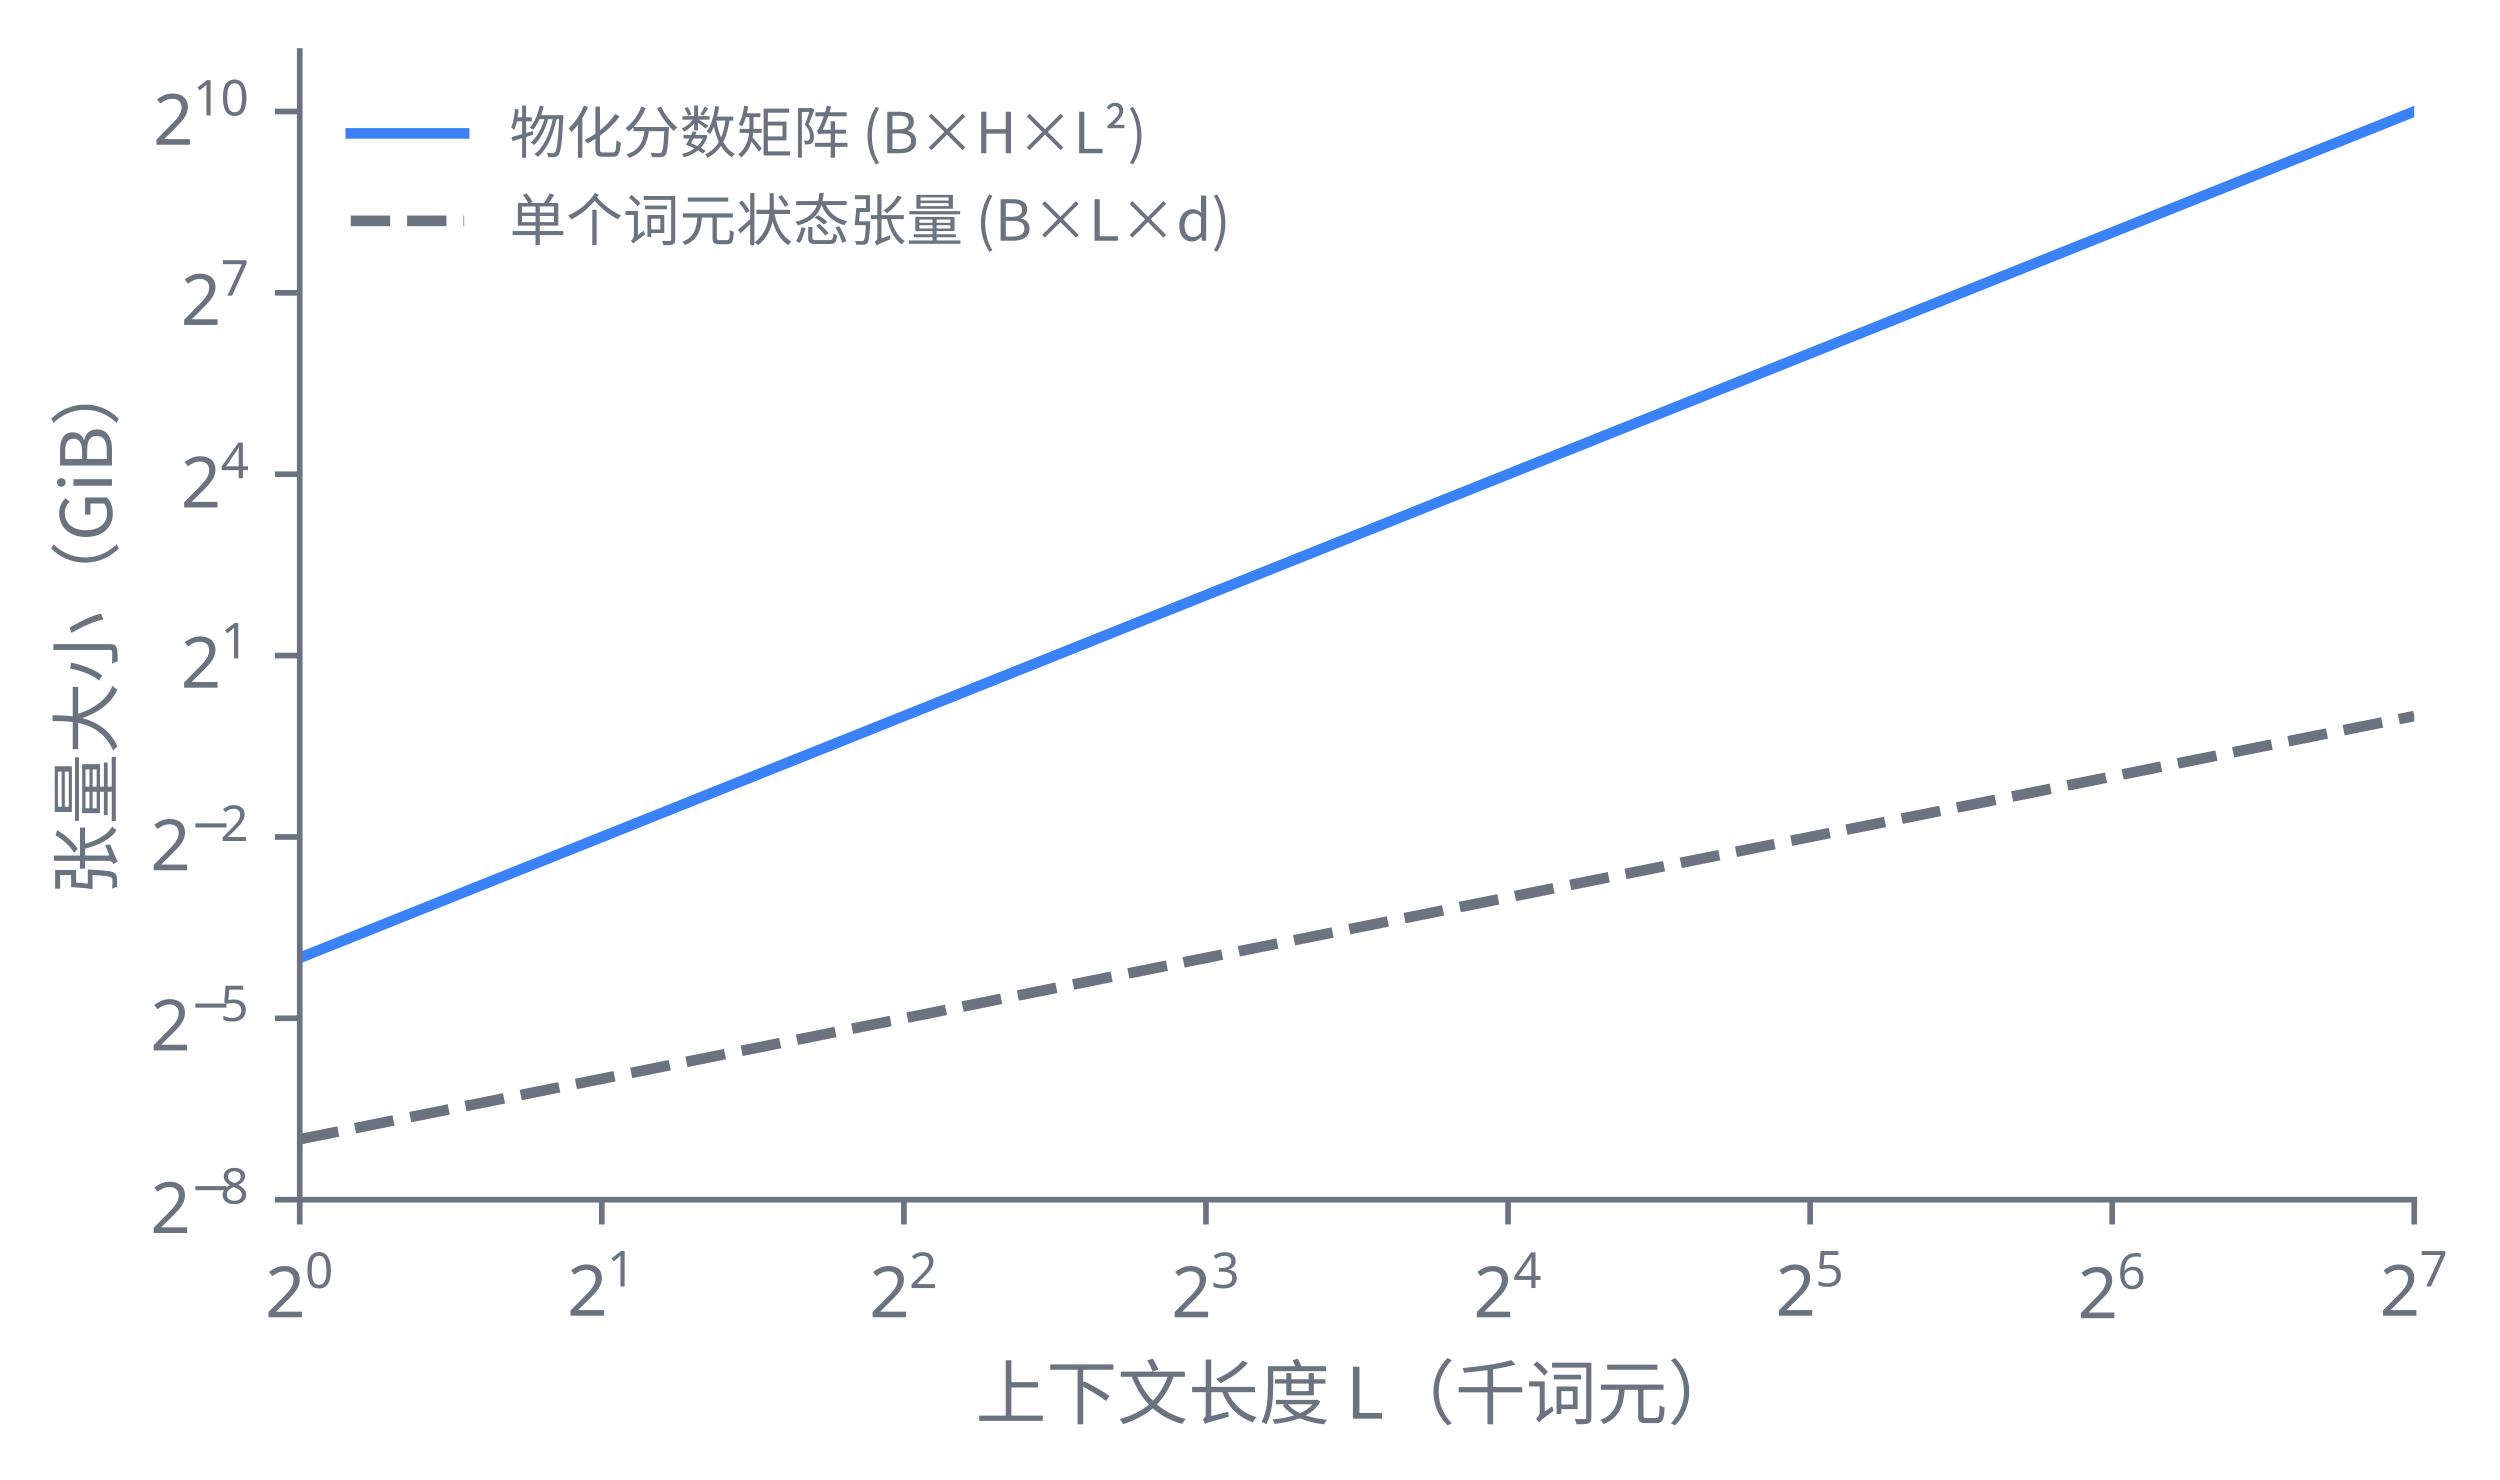
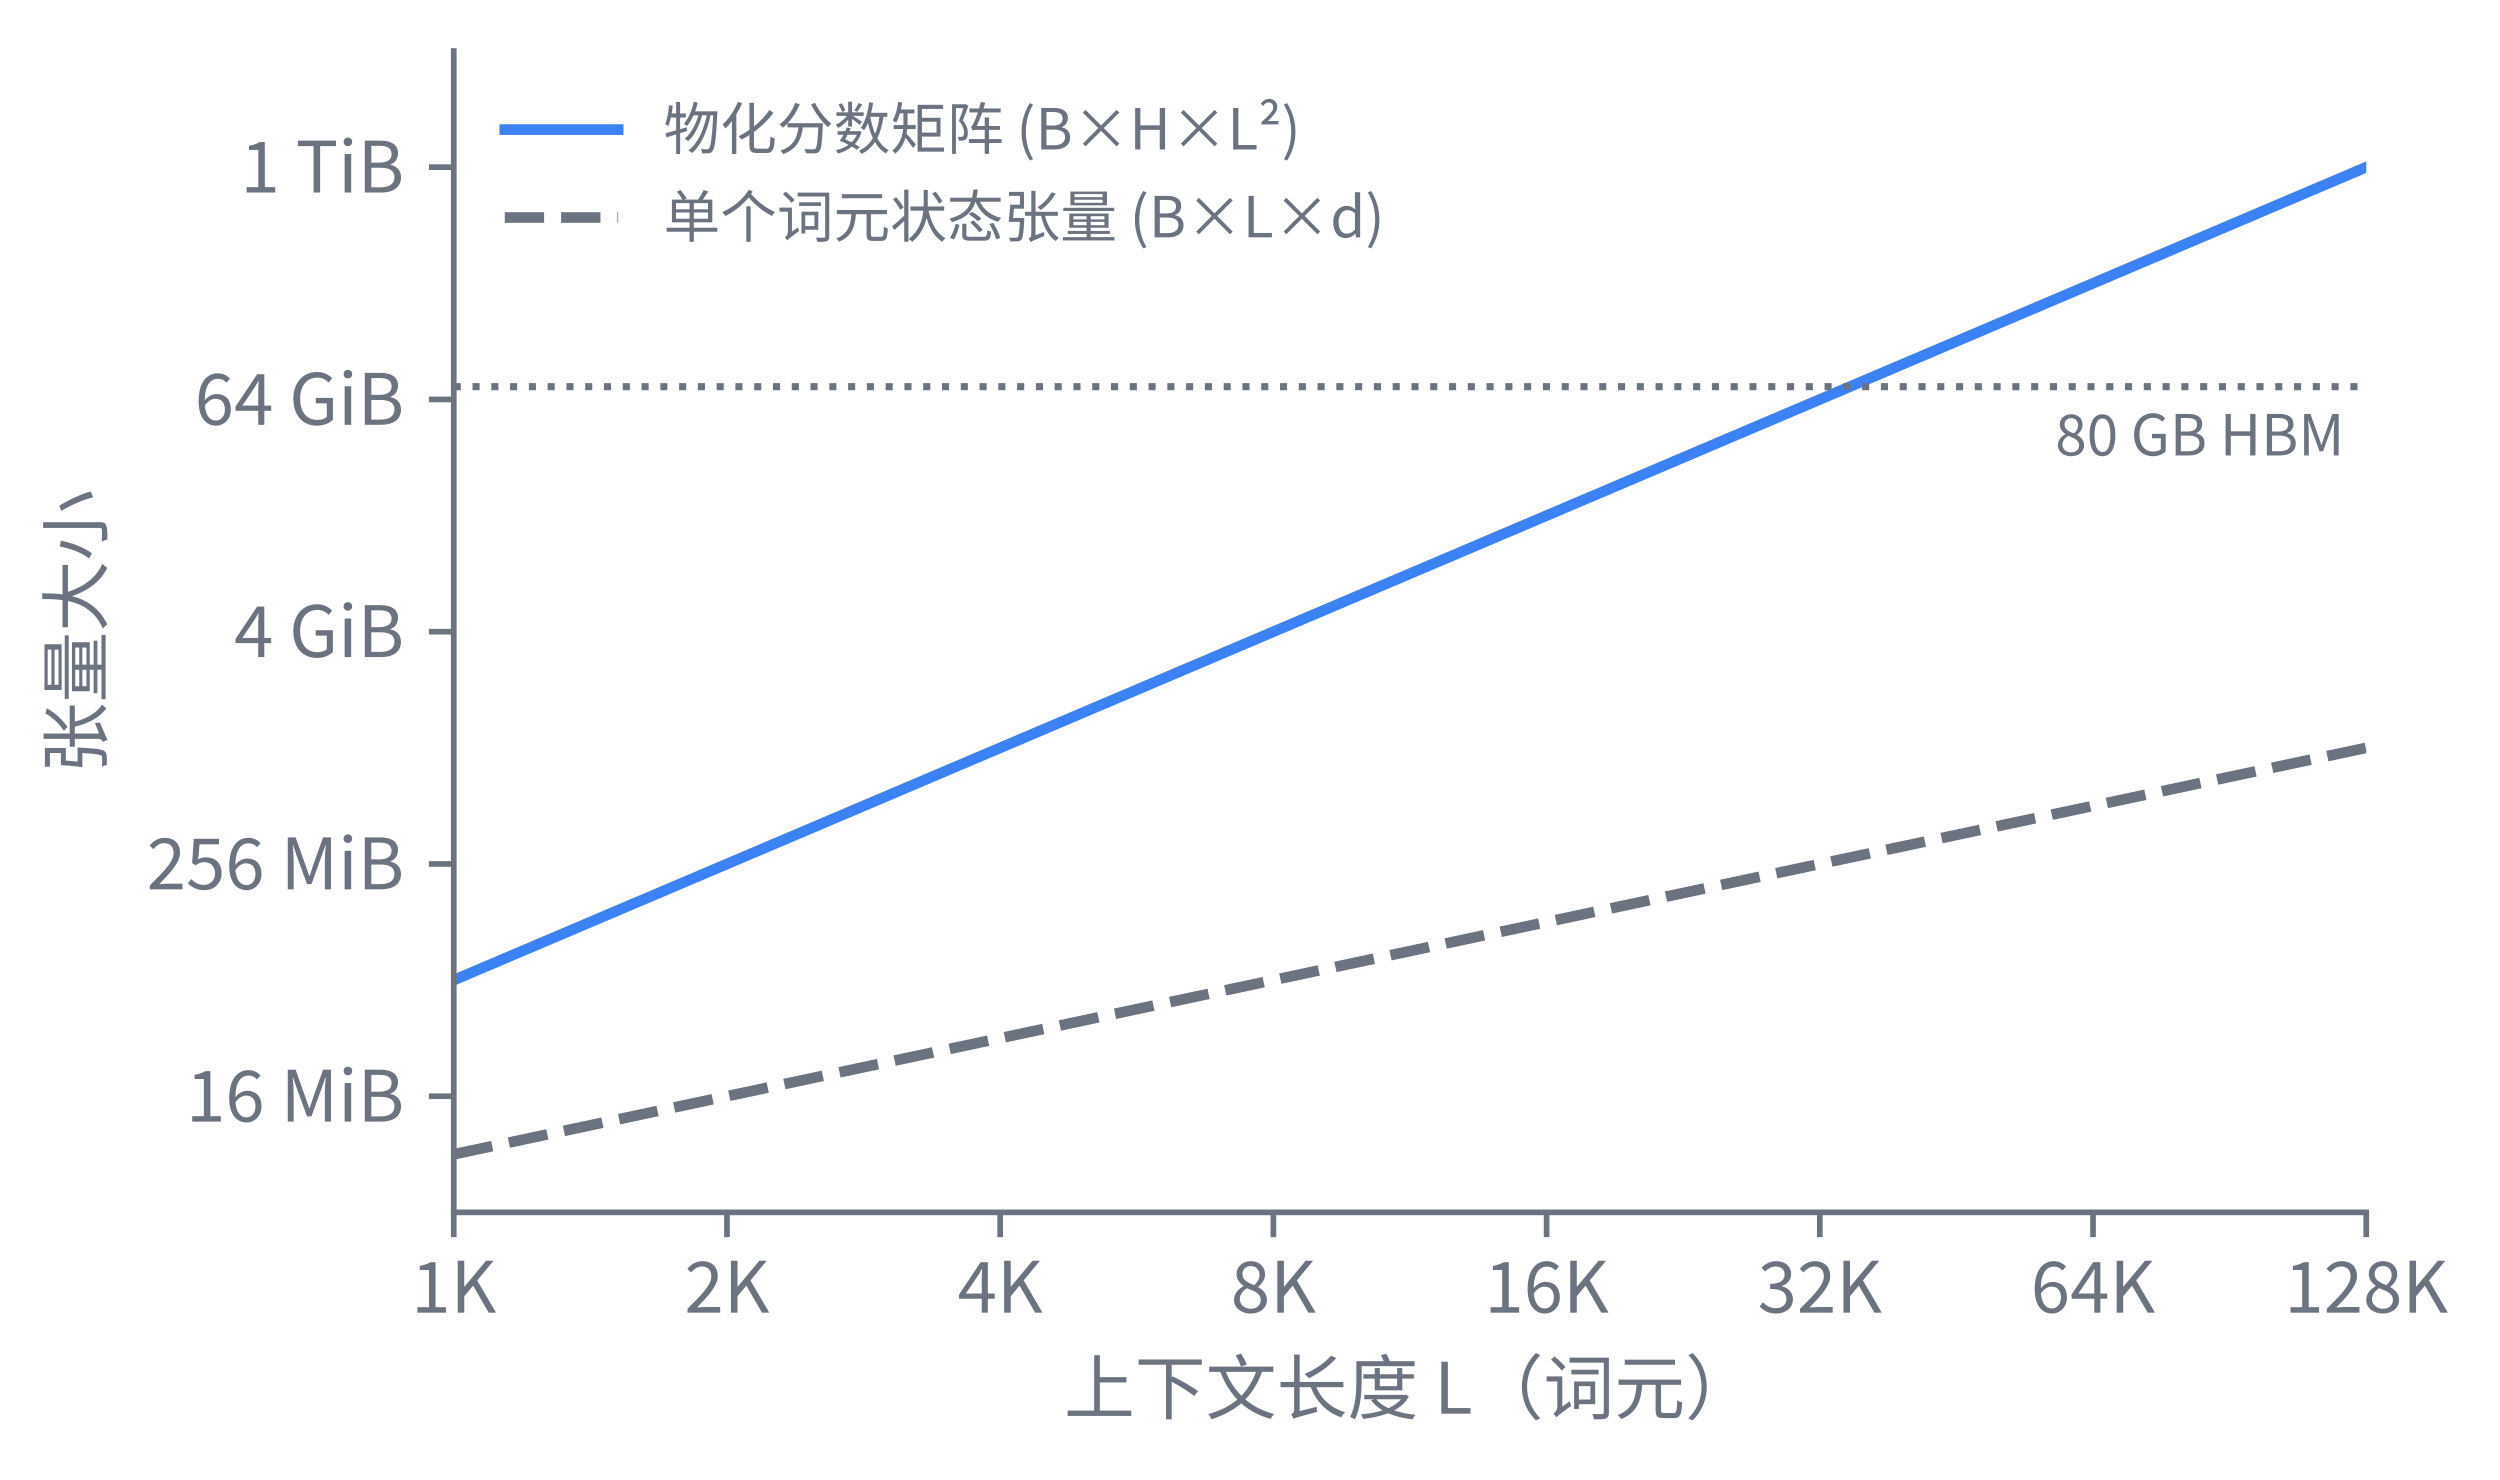
<svg xmlns="http://www.w3.org/2000/svg" xmlns:xlink="http://www.w3.org/1999/xlink" width="352.8pt" height="208.8pt" viewBox="0 0 352.8 208.8" version="1.1">
  <defs>
    <style type="text/css">*{stroke-linejoin: round; stroke-linecap: butt}</style>
  </defs>
  <g id="figure_1">
    <g id="patch_1">
      <path d="M 0 208.8 L 352.8 208.8 L 352.8 0 L 0 0 L 0 208.8 z " style="fill: none" />
    </g>
    <g id="axes_1">
      <g id="patch_2">
-         <path d="M 42.3 169.3 L 340.7 169.3 L 340.7 7.2 L 42.3 7.2 L 42.3 169.3 z " style="fill: none" />
+         <path d="M 64.033 171.088 L 333.923 171.088 L 333.923 7.2 L 64.033 7.2 L 64.033 171.088 z " style="fill: none" />
      </g>
      <g id="matplotlib.axis_1">
        <g id="xtick_1">
          <g id="line2d_1">
            <defs>
-               <path id="m11212335d5" d="M 0 0 L 0 3.5 " style="stroke: #6b7280; stroke-width: 0.8" />
+               <path id="mee81514bb6" d="M 0 0 L 0 3.5 " style="stroke: #6b7280; stroke-width: 0.8" />
            </defs>
            <g>
-               <use xlink:href="#m11212335d5" x="42.3" y="169.3" style="fill: #6b7280; stroke: #6b7280; stroke-width: 0.8" />
+               <use xlink:href="#mee81514bb6" x="64.033" y="171.088" style="fill: #6b7280; stroke: #6b7280; stroke-width: 0.8" />
            </g>
          </g>
          <g id="text_1">
-             <g style="fill: #6b7280" transform="translate(37.4 186.1)">
-               <text>
-                 <tspan x="0" y="-0.204" style="font-size: 10px; font-family: 'Heiti SC'; fill: #6b7280">2</tspan>
-                 <tspan x="5.636" y="-4.334" style="font-size: 7px; font-family: 'Heiti SC'; fill: #6b7280">0</tspan>
-               </text>
-             </g>
+             <text style="font-size: 10px; font-family: 'PingFang SC', 'Heiti SC', 'STHeiti', 'Noto Sans CJK SC', 'Microsoft YaHei', 'SimHei', 'Arial Unicode MS', 'DejaVu Sans', sans-serif; text-anchor: middle; fill: #6b7280" x="64.033" y="185.245" transform="rotate(-0 64.03281 185.2453)">1K</text>
          </g>
        </g>
        <g id="xtick_2">
          <g id="line2d_2">
            <g>
-               <use xlink:href="#m11212335d5" x="84.929" y="169.3" style="fill: #6b7280; stroke: #6b7280; stroke-width: 0.8" />
+               <use xlink:href="#mee81514bb6" x="102.589" y="171.088" style="fill: #6b7280; stroke: #6b7280; stroke-width: 0.8" />
            </g>
          </g>
          <g id="text_2">
-             <g style="fill: #6b7280" transform="translate(80.02857 186)">
-               <text>
-                 <tspan x="0" y="-0.325" style="font-size: 10px; font-family: 'Heiti SC'; fill: #6b7280">2</tspan>
-                 <tspan x="5.636" y="-4.455" style="font-size: 7px; font-family: 'Heiti SC'; fill: #6b7280">1</tspan>
-               </text>
-             </g>
+             <text style="font-size: 10px; font-family: 'PingFang SC', 'Heiti SC', 'STHeiti', 'Noto Sans CJK SC', 'Microsoft YaHei', 'SimHei', 'Arial Unicode MS', 'DejaVu Sans', sans-serif; text-anchor: middle; fill: #6b7280" x="102.589" y="185.245" transform="rotate(-0 102.5886 185.2453)">2K</text>
          </g>
        </g>
        <g id="xtick_3">
          <g id="line2d_3">
            <g>
-               <use xlink:href="#m11212335d5" x="127.557" y="169.3" style="fill: #6b7280; stroke: #6b7280; stroke-width: 0.8" />
+               <use xlink:href="#mee81514bb6" x="141.144" y="171.088" style="fill: #6b7280; stroke: #6b7280; stroke-width: 0.8" />
            </g>
          </g>
          <g id="text_3">
-             <g style="fill: #6b7280" transform="translate(122.6571 186.1)">
-               <text>
-                 <tspan x="0" y="-0.204" style="font-size: 10px; font-family: 'Heiti SC'; fill: #6b7280">2</tspan>
-                 <tspan x="5.636" y="-4.334" style="font-size: 7px; font-family: 'Heiti SC'; fill: #6b7280">2</tspan>
-               </text>
-             </g>
+             <text style="font-size: 10px; font-family: 'PingFang SC', 'Heiti SC', 'STHeiti', 'Noto Sans CJK SC', 'Microsoft YaHei', 'SimHei', 'Arial Unicode MS', 'DejaVu Sans', sans-serif; text-anchor: middle; fill: #6b7280" x="141.144" y="185.245" transform="rotate(-0 141.1444 185.2453)">4K</text>
          </g>
        </g>
        <g id="xtick_4">
          <g id="line2d_4">
            <g>
-               <use xlink:href="#m11212335d5" x="170.186" y="169.3" style="fill: #6b7280; stroke: #6b7280; stroke-width: 0.8" />
+               <use xlink:href="#mee81514bb6" x="179.7" y="171.088" style="fill: #6b7280; stroke: #6b7280; stroke-width: 0.8" />
            </g>
          </g>
          <g id="text_4">
-             <g style="fill: #6b7280" transform="translate(165.2857 186.1)">
-               <text>
-                 <tspan x="0" y="-0.204" style="font-size: 10px; font-family: 'Heiti SC'; fill: #6b7280">2</tspan>
-                 <tspan x="5.636" y="-4.334" style="font-size: 7px; font-family: 'Heiti SC'; fill: #6b7280">3</tspan>
-               </text>
-             </g>
+             <text style="font-size: 10px; font-family: 'PingFang SC', 'Heiti SC', 'STHeiti', 'Noto Sans CJK SC', 'Microsoft YaHei', 'SimHei', 'Arial Unicode MS', 'DejaVu Sans', sans-serif; text-anchor: middle; fill: #6b7280" x="179.7" y="185.245" transform="rotate(-0 179.7002 185.2453)">8K</text>
          </g>
        </g>
        <g id="xtick_5">
          <g id="line2d_5">
            <g>
-               <use xlink:href="#m11212335d5" x="212.814" y="169.3" style="fill: #6b7280; stroke: #6b7280; stroke-width: 0.8" />
+               <use xlink:href="#mee81514bb6" x="218.256" y="171.088" style="fill: #6b7280; stroke: #6b7280; stroke-width: 0.8" />
            </g>
          </g>
          <g id="text_5">
-             <g style="fill: #6b7280" transform="translate(207.9143 186.1)">
-               <text>
-                 <tspan x="0" y="-0.204" style="font-size: 10px; font-family: 'Heiti SC'; fill: #6b7280">2</tspan>
-                 <tspan x="5.636" y="-4.334" style="font-size: 7px; font-family: 'Heiti SC'; fill: #6b7280">4</tspan>
-               </text>
-             </g>
+             <text style="font-size: 10px; font-family: 'PingFang SC', 'Heiti SC', 'STHeiti', 'Noto Sans CJK SC', 'Microsoft YaHei', 'SimHei', 'Arial Unicode MS', 'DejaVu Sans', sans-serif; text-anchor: middle; fill: #6b7280" x="218.256" y="185.245" transform="rotate(-0 218.256 185.2453)">16K</text>
          </g>
        </g>
        <g id="xtick_6">
          <g id="line2d_6">
            <g>
-               <use xlink:href="#m11212335d5" x="255.443" y="169.3" style="fill: #6b7280; stroke: #6b7280; stroke-width: 0.8" />
+               <use xlink:href="#mee81514bb6" x="256.812" y="171.088" style="fill: #6b7280; stroke: #6b7280; stroke-width: 0.8" />
            </g>
          </g>
          <g id="text_6">
-             <g style="fill: #6b7280" transform="translate(250.5429 186)">
-               <text>
-                 <tspan x="0" y="-0.325" style="font-size: 10px; font-family: 'Heiti SC'; fill: #6b7280">2</tspan>
-                 <tspan x="5.636" y="-4.455" style="font-size: 7px; font-family: 'Heiti SC'; fill: #6b7280">5</tspan>
-               </text>
-             </g>
+             <text style="font-size: 10px; font-family: 'PingFang SC', 'Heiti SC', 'STHeiti', 'Noto Sans CJK SC', 'Microsoft YaHei', 'SimHei', 'Arial Unicode MS', 'DejaVu Sans', sans-serif; text-anchor: middle; fill: #6b7280" x="256.812" y="185.245" transform="rotate(-0 256.8118 185.2453)">32K</text>
          </g>
        </g>
        <g id="xtick_7">
          <g id="line2d_7">
            <g>
-               <use xlink:href="#m11212335d5" x="298.071" y="169.3" style="fill: #6b7280; stroke: #6b7280; stroke-width: 0.8" />
+               <use xlink:href="#mee81514bb6" x="295.368" y="171.088" style="fill: #6b7280; stroke: #6b7280; stroke-width: 0.8" />
            </g>
          </g>
          <g id="text_7">
-             <g style="fill: #6b7280" transform="translate(293.1714 186.2)">
-               <text>
-                 <tspan x="0" y="-0.182" style="font-size: 10px; font-family: 'Heiti SC'; fill: #6b7280">2</tspan>
-                 <tspan x="5.636" y="-4.312" style="font-size: 7px; font-family: 'Heiti SC'; fill: #6b7280">6</tspan>
-               </text>
-             </g>
+             <text style="font-size: 10px; font-family: 'PingFang SC', 'Heiti SC', 'STHeiti', 'Noto Sans CJK SC', 'Microsoft YaHei', 'SimHei', 'Arial Unicode MS', 'DejaVu Sans', sans-serif; text-anchor: middle; fill: #6b7280" x="295.368" y="185.245" transform="rotate(-0 295.3676 185.2453)">64K</text>
          </g>
        </g>
        <g id="xtick_8">
          <g id="line2d_8">
            <g>
-               <use xlink:href="#m11212335d5" x="340.7" y="169.3" style="fill: #6b7280; stroke: #6b7280; stroke-width: 0.8" />
+               <use xlink:href="#mee81514bb6" x="333.923" y="171.088" style="fill: #6b7280; stroke: #6b7280; stroke-width: 0.8" />
            </g>
          </g>
          <g id="text_8">
-             <g style="fill: #6b7280" transform="translate(335.8 186)">
-               <text>
-                 <tspan x="0" y="-0.325" style="font-size: 10px; font-family: 'Heiti SC'; fill: #6b7280">2</tspan>
-                 <tspan x="5.636" y="-4.455" style="font-size: 7px; font-family: 'Heiti SC'; fill: #6b7280">7</tspan>
-               </text>
-             </g>
+             <text style="font-size: 10px; font-family: 'PingFang SC', 'Heiti SC', 'STHeiti', 'Noto Sans CJK SC', 'Microsoft YaHei', 'SimHei', 'Arial Unicode MS', 'DejaVu Sans', sans-serif; text-anchor: middle; fill: #6b7280" x="333.923" y="185.245" transform="rotate(-0 333.9234 185.2453)">128K</text>
          </g>
        </g>
        <g id="text_9">
-           <text style="font-size: 10px; font-family: 'PingFang SC', 'Heiti SC', 'STHeiti', 'Noto Sans CJK SC', 'Microsoft YaHei', 'SimHei', 'Arial Unicode MS', 'DejaVu Sans', sans-serif; text-anchor: middle; fill: #6b7280" x="191.5" y="200.2" transform="rotate(-0 191.5 200.2)">上下文长度 L（千词元）</text>
+           <text style="font-size: 10px; font-family: 'PingFang SC', 'Heiti SC', 'STHeiti', 'Noto Sans CJK SC', 'Microsoft YaHei', 'SimHei', 'Arial Unicode MS', 'DejaVu Sans', sans-serif; text-anchor: middle; fill: #6b7280" x="198.978" y="199.5" transform="rotate(-0 198.9781 199.5)">上下文长度 L（词元）</text>
        </g>
      </g>
      <g id="matplotlib.axis_2">
        <g id="ytick_1">
          <g id="line2d_9">
            <defs>
-               <path id="m80ce0b784f" d="M 0 0 L -3.5 0 " style="stroke: #6b7280; stroke-width: 0.8" />
+               <path id="m6c3e4078d7" d="M 0 0 L -3.5 0 " style="stroke: #6b7280; stroke-width: 0.8" />
            </defs>
            <g>
-               <use xlink:href="#m80ce0b784f" x="42.3" y="169.3" style="fill: #6b7280; stroke: #6b7280; stroke-width: 0.8" />
+               <use xlink:href="#m6c3e4078d7" x="64.033" y="154.699" style="fill: #6b7280; stroke: #6b7280; stroke-width: 0.8" />
            </g>
          </g>
          <g id="text_10">
-             <g style="fill: #6b7280" transform="translate(21.2 174.2)">
-               <text>
-                 <tspan x="0" y="-0.204" style="font-size: 10px; font-family: 'Heiti SC'; fill: #6b7280">2</tspan>
-                 <tspan x="5.636" y="-4.334" style="font-size: 7px; font-family: 'Heiti SC'; fill: #6b7280">−</tspan>
-                 <tspan x="9.878" y="-4.334" style="font-size: 7px; font-family: 'Heiti SC'; fill: #6b7280">8</tspan>
-               </text>
-             </g>
+             <text style="font-size: 10px; font-family: 'PingFang SC', 'Heiti SC', 'STHeiti', 'Noto Sans CJK SC', 'Microsoft YaHei', 'SimHei', 'Arial Unicode MS', 'DejaVu Sans', sans-serif; text-anchor: end; fill: #6b7280" x="57.033" y="158.278" transform="rotate(-0 57.03281 158.2777)">16 MiB</text>
          </g>
        </g>
        <g id="ytick_2">
          <g id="line2d_10">
            <g>
-               <use xlink:href="#m80ce0b784f" x="42.3" y="143.705" style="fill: #6b7280; stroke: #6b7280; stroke-width: 0.8" />
+               <use xlink:href="#m6c3e4078d7" x="64.033" y="121.921" style="fill: #6b7280; stroke: #6b7280; stroke-width: 0.8" />
            </g>
          </g>
          <g id="text_11">
-             <g style="fill: #6b7280" transform="translate(21.2 148.5553)">
-               <text>
-                 <tspan x="0" y="-0.325" style="font-size: 10px; font-family: 'Heiti SC'; fill: #6b7280">2</tspan>
-                 <tspan x="5.636" y="-4.455" style="font-size: 7px; font-family: 'Heiti SC'; fill: #6b7280">−</tspan>
-                 <tspan x="9.878" y="-4.455" style="font-size: 7px; font-family: 'Heiti SC'; fill: #6b7280">5</tspan>
-               </text>
-             </g>
+             <text style="font-size: 10px; font-family: 'PingFang SC', 'Heiti SC', 'STHeiti', 'Noto Sans CJK SC', 'Microsoft YaHei', 'SimHei', 'Arial Unicode MS', 'DejaVu Sans', sans-serif; text-anchor: end; fill: #6b7280" x="57.033" y="125.5" transform="rotate(-0 57.03281 125.5002)">256 MiB</text>
          </g>
        </g>
        <g id="ytick_3">
          <g id="line2d_11">
            <g>
-               <use xlink:href="#m80ce0b784f" x="42.3" y="118.111" style="fill: #6b7280; stroke: #6b7280; stroke-width: 0.8" />
+               <use xlink:href="#m6c3e4078d7" x="64.033" y="89.144" style="fill: #6b7280; stroke: #6b7280; stroke-width: 0.8" />
            </g>
          </g>
          <g id="text_12">
-             <g style="fill: #6b7280" transform="translate(21.2 123.0105)">
-               <text>
-                 <tspan x="0" y="-0.204" style="font-size: 10px; font-family: 'Heiti SC'; fill: #6b7280">2</tspan>
-                 <tspan x="5.636" y="-4.334" style="font-size: 7px; font-family: 'Heiti SC'; fill: #6b7280">−</tspan>
-                 <tspan x="9.878" y="-4.334" style="font-size: 7px; font-family: 'Heiti SC'; fill: #6b7280">2</tspan>
-               </text>
-             </g>
+             <text style="font-size: 10px; font-family: 'PingFang SC', 'Heiti SC', 'STHeiti', 'Noto Sans CJK SC', 'Microsoft YaHei', 'SimHei', 'Arial Unicode MS', 'DejaVu Sans', sans-serif; text-anchor: end; fill: #6b7280" x="57.033" y="92.723" transform="rotate(-0 57.03281 92.72266)">4 GiB</text>
          </g>
        </g>
        <g id="ytick_4">
          <g id="line2d_12">
            <g>
-               <use xlink:href="#m80ce0b784f" x="42.3" y="92.516" style="fill: #6b7280; stroke: #6b7280; stroke-width: 0.8" />
+               <use xlink:href="#m6c3e4078d7" x="64.033" y="56.366" style="fill: #6b7280; stroke: #6b7280; stroke-width: 0.8" />
            </g>
          </g>
          <g id="text_13">
-             <g style="fill: #6b7280" transform="translate(25.5 97.36579)">
-               <text>
-                 <tspan x="0" y="-0.325" style="font-size: 10px; font-family: 'Heiti SC'; fill: #6b7280">2</tspan>
-                 <tspan x="5.636" y="-4.455" style="font-size: 7px; font-family: 'Heiti SC'; fill: #6b7280">1</tspan>
-               </text>
-             </g>
+             <text style="font-size: 10px; font-family: 'PingFang SC', 'Heiti SC', 'STHeiti', 'Noto Sans CJK SC', 'Microsoft YaHei', 'SimHei', 'Arial Unicode MS', 'DejaVu Sans', sans-serif; text-anchor: end; fill: #6b7280" x="57.033" y="59.945" transform="rotate(-0 57.03281 59.94516)">64 GiB</text>
          </g>
        </g>
        <g id="ytick_5">
          <g id="line2d_13">
            <g>
-               <use xlink:href="#m80ce0b784f" x="42.3" y="66.921" style="fill: #6b7280; stroke: #6b7280; stroke-width: 0.8" />
+               <use xlink:href="#m6c3e4078d7" x="64.033" y="23.589" style="fill: #6b7280; stroke: #6b7280; stroke-width: 0.8" />
            </g>
          </g>
          <g id="text_14">
-             <g style="fill: #6b7280" transform="translate(25.5 71.82105)">
-               <text>
-                 <tspan x="0" y="-0.204" style="font-size: 10px; font-family: 'Heiti SC'; fill: #6b7280">2</tspan>
-                 <tspan x="5.636" y="-4.334" style="font-size: 7px; font-family: 'Heiti SC'; fill: #6b7280">4</tspan>
-               </text>
-             </g>
+             <text style="font-size: 10px; font-family: 'PingFang SC', 'Heiti SC', 'STHeiti', 'Noto Sans CJK SC', 'Microsoft YaHei', 'SimHei', 'Arial Unicode MS', 'DejaVu Sans', sans-serif; text-anchor: end; fill: #6b7280" x="57.033" y="27.168" transform="rotate(-0 57.03281 27.16766)">1 TiB</text>
          </g>
        </g>
-         <g id="ytick_6">
-           <g id="line2d_14">
-             <g>
-               <use xlink:href="#m80ce0b784f" x="42.3" y="41.326" style="fill: #6b7280; stroke: #6b7280; stroke-width: 0.8" />
-             </g>
-           </g>
-           <g id="text_15">
-             <g style="fill: #6b7280" transform="translate(25.5 46.17632)">
-               <text>
-                 <tspan x="0" y="-0.325" style="font-size: 10px; font-family: 'Heiti SC'; fill: #6b7280">2</tspan>
-                 <tspan x="5.636" y="-4.455" style="font-size: 7px; font-family: 'Heiti SC'; fill: #6b7280">7</tspan>
-               </text>
-             </g>
-           </g>
+         <g id="text_15">
+           <text style="font-size: 10px; font-family: 'PingFang SC', 'Heiti SC', 'STHeiti', 'Noto Sans CJK SC', 'Microsoft YaHei', 'SimHei', 'Arial Unicode MS', 'DejaVu Sans', sans-serif; text-anchor: middle; fill: #6b7280" x="14.358" y="89.144" transform="rotate(-90 14.35781 89.14375)">张量大小</text>
        </g>
-         <g id="ytick_7">
-           <g id="line2d_15">
-             <g>
-               <use xlink:href="#m80ce0b784f" x="42.3" y="15.732" style="fill: #6b7280; stroke: #6b7280; stroke-width: 0.8" />
-             </g>
-           </g>
-           <g id="text_16">
-             <g style="fill: #6b7280" transform="translate(21.6 20.63158)">
-               <text>
-                 <tspan x="0" y="-0.204" style="font-size: 10px; font-family: 'Heiti SC'; fill: #6b7280">2</tspan>
-                 <tspan x="5.636" y="-4.334" style="font-size: 7px; font-family: 'Heiti SC'; fill: #6b7280">1</tspan>
-                 <tspan x="9.514" y="-4.334" style="font-size: 7px; font-family: 'Heiti SC'; fill: #6b7280">0</tspan>
-               </text>
-             </g>
-           </g>
+       </g>
+       <g id="line2d_14">
+         <path d="M 64.033 138.31 L 333.923 23.589 L 333.923 23.589 " clip-path="url(#p01bae9ce47)" style="fill: none; stroke: #3b82f6; stroke-width: 1.5; stroke-linecap: square" />
+       </g>
+       <g id="line2d_15">
+         <path d="M 64.033 162.893 L 333.923 105.532 L 333.923 105.532 " clip-path="url(#p01bae9ce47)" style="fill: none; stroke-dasharray: 5.55,2.4; stroke-dashoffset: 0; stroke: #6b7280; stroke-width: 1.5" />
+       </g>
+       <g id="line2d_16">
+         <path d="M 64.033 54.569 L 333.923 54.569 " clip-path="url(#p01bae9ce47)" style="fill: none; stroke-dasharray: 1,1.65; stroke-dashoffset: 0; stroke: #6b7280" />
+       </g>
+       <g id="patch_3">
+         <path d="M 64.033 171.088 L 64.033 7.2 " style="fill: none; stroke: #6b7280; stroke-width: 0.8; stroke-linejoin: miter; stroke-linecap: square" />
+       </g>
+       <g id="patch_4">
+         <path d="M 64.033 171.088 L 333.923 171.088 " style="fill: none; stroke: #6b7280; stroke-width: 0.8; stroke-linejoin: miter; stroke-linecap: square" />
+       </g>
+       <g id="text_16">
+         <text style="font-size: 8px; font-family: 'PingFang SC', 'Heiti SC', 'STHeiti', 'Noto Sans CJK SC', 'Microsoft YaHei', 'SimHei', 'Arial Unicode MS', 'DejaVu Sans', sans-serif; text-anchor: end; fill: #6b7280" x="330.838" y="64.273" transform="rotate(-0 330.8382 64.2734)">80 GB HBM</text>
+       </g>
+       <g id="legend_1">
+         <g id="line2d_17">
+           <path d="M 71.233 18.288 L 79.233 18.288 L 87.233 18.288 " style="fill: none; stroke: #3b82f6; stroke-width: 1.5; stroke-linecap: square" />
        </g>
        <g id="text_17">
-           <text style="font-size: 10px; font-family: 'PingFang SC', 'Heiti SC', 'STHeiti', 'Noto Sans CJK SC', 'Microsoft YaHei', 'SimHei', 'Arial Unicode MS', 'DejaVu Sans', sans-serif; text-anchor: middle; fill: #6b7280" x="15.8" y="88.25" transform="rotate(-90 15.8 88.25)">张量大小（GiB）</text>
+           <text style="font-size: 8px; font-family: 'PingFang SC', 'Heiti SC', 'STHeiti', 'Noto Sans CJK SC', 'Microsoft YaHei', 'SimHei', 'Arial Unicode MS', 'DejaVu Sans', sans-serif; text-anchor: start; fill: #6b7280" x="93.633" y="21.087" transform="rotate(-0 93.63281 21.0875)">物化分数矩阵 (B×H×L²)</text>
        </g>
-       </g>
-       <g id="line2d_16">
-         <path d="M 42.3 135.174 L 340.7 15.732 L 340.7 15.732 " clip-path="url(#p5ec1e0d9f7)" style="fill: none; stroke: #3b82f6; stroke-width: 1.5; stroke-linecap: square" />
-       </g>
-       <g id="line2d_17">
-         <path d="M 42.3 160.768 L 340.7 101.047 L 340.7 101.047 " clip-path="url(#p5ec1e0d9f7)" style="fill: none; stroke-dasharray: 5.55,2.4; stroke-dashoffset: 0; stroke: #6b7280; stroke-width: 1.5" />
-       </g>
-       <g id="patch_3">
-         <path d="M 42.3 169.3 L 42.3 7.2 " style="fill: none; stroke: #6b7280; stroke-width: 0.8; stroke-linejoin: miter; stroke-linecap: square" />
-       </g>
-       <g id="patch_4">
-         <path d="M 42.3 169.3 L 340.7 169.3 " style="fill: none; stroke: #6b7280; stroke-width: 0.8; stroke-linejoin: miter; stroke-linecap: square" />
-       </g>
-       <g id="legend_1">
        <g id="line2d_18">
-           <path d="M 49.5 18.824 L 57.5 18.824 L 65.5 18.824 " style="fill: none; stroke: #3b82f6; stroke-width: 1.5; stroke-linecap: square" />
+           <path d="M 71.233 30.694 L 79.233 30.694 L 87.233 30.694 " style="fill: none; stroke-dasharray: 5.55,2.4; stroke-dashoffset: 0; stroke: #6b7280; stroke-width: 1.5" />
        </g>
        <g id="text_18">
-           <text style="font-size: 8px; font-family: 'PingFang SC', 'Heiti SC', 'STHeiti', 'Noto Sans CJK SC', 'Microsoft YaHei', 'SimHei', 'Arial Unicode MS', 'DejaVu Sans', sans-serif; text-anchor: start; fill: #6b7280" x="71.9" y="21.624" transform="rotate(-0 71.9 21.62375)">物化分数矩阵 (B×H×L²)</text>
-         </g>
-         <g id="line2d_19">
-           <path d="M 49.5 31.168 L 57.5 31.168 L 65.5 31.168 " style="fill: none; stroke-dasharray: 5.55,2.4; stroke-dashoffset: 0; stroke: #6b7280; stroke-width: 1.5" />
-         </g>
-         <g id="text_19">
-           <text style="font-size: 8px; font-family: 'PingFang SC', 'Heiti SC', 'STHeiti', 'Noto Sans CJK SC', 'Microsoft YaHei', 'SimHei', 'Arial Unicode MS', 'DejaVu Sans', sans-serif; text-anchor: start; fill: #6b7280" x="71.9" y="33.968" transform="rotate(-0 71.9 33.9675)">单个词元状态张量 (B×L×d)</text>
+           <text style="font-size: 8px; font-family: 'PingFang SC', 'Heiti SC', 'STHeiti', 'Noto Sans CJK SC', 'Microsoft YaHei', 'SimHei', 'Arial Unicode MS', 'DejaVu Sans', sans-serif; text-anchor: start; fill: #6b7280" x="93.633" y="33.494" transform="rotate(-0 93.63281 33.49375)">单个词元状态张量 (B×L×d)</text>
        </g>
      </g>
    </g>
  </g>
  <defs>
-     <clipPath id="p5ec1e0d9f7">
-       <rect x="42.3" y="7.2" width="298.4" height="162.1" />
+     <clipPath id="p01bae9ce47">
+       <rect x="64.033" y="7.2" width="269.891" height="163.887" />
    </clipPath>
  </defs>
</svg>
